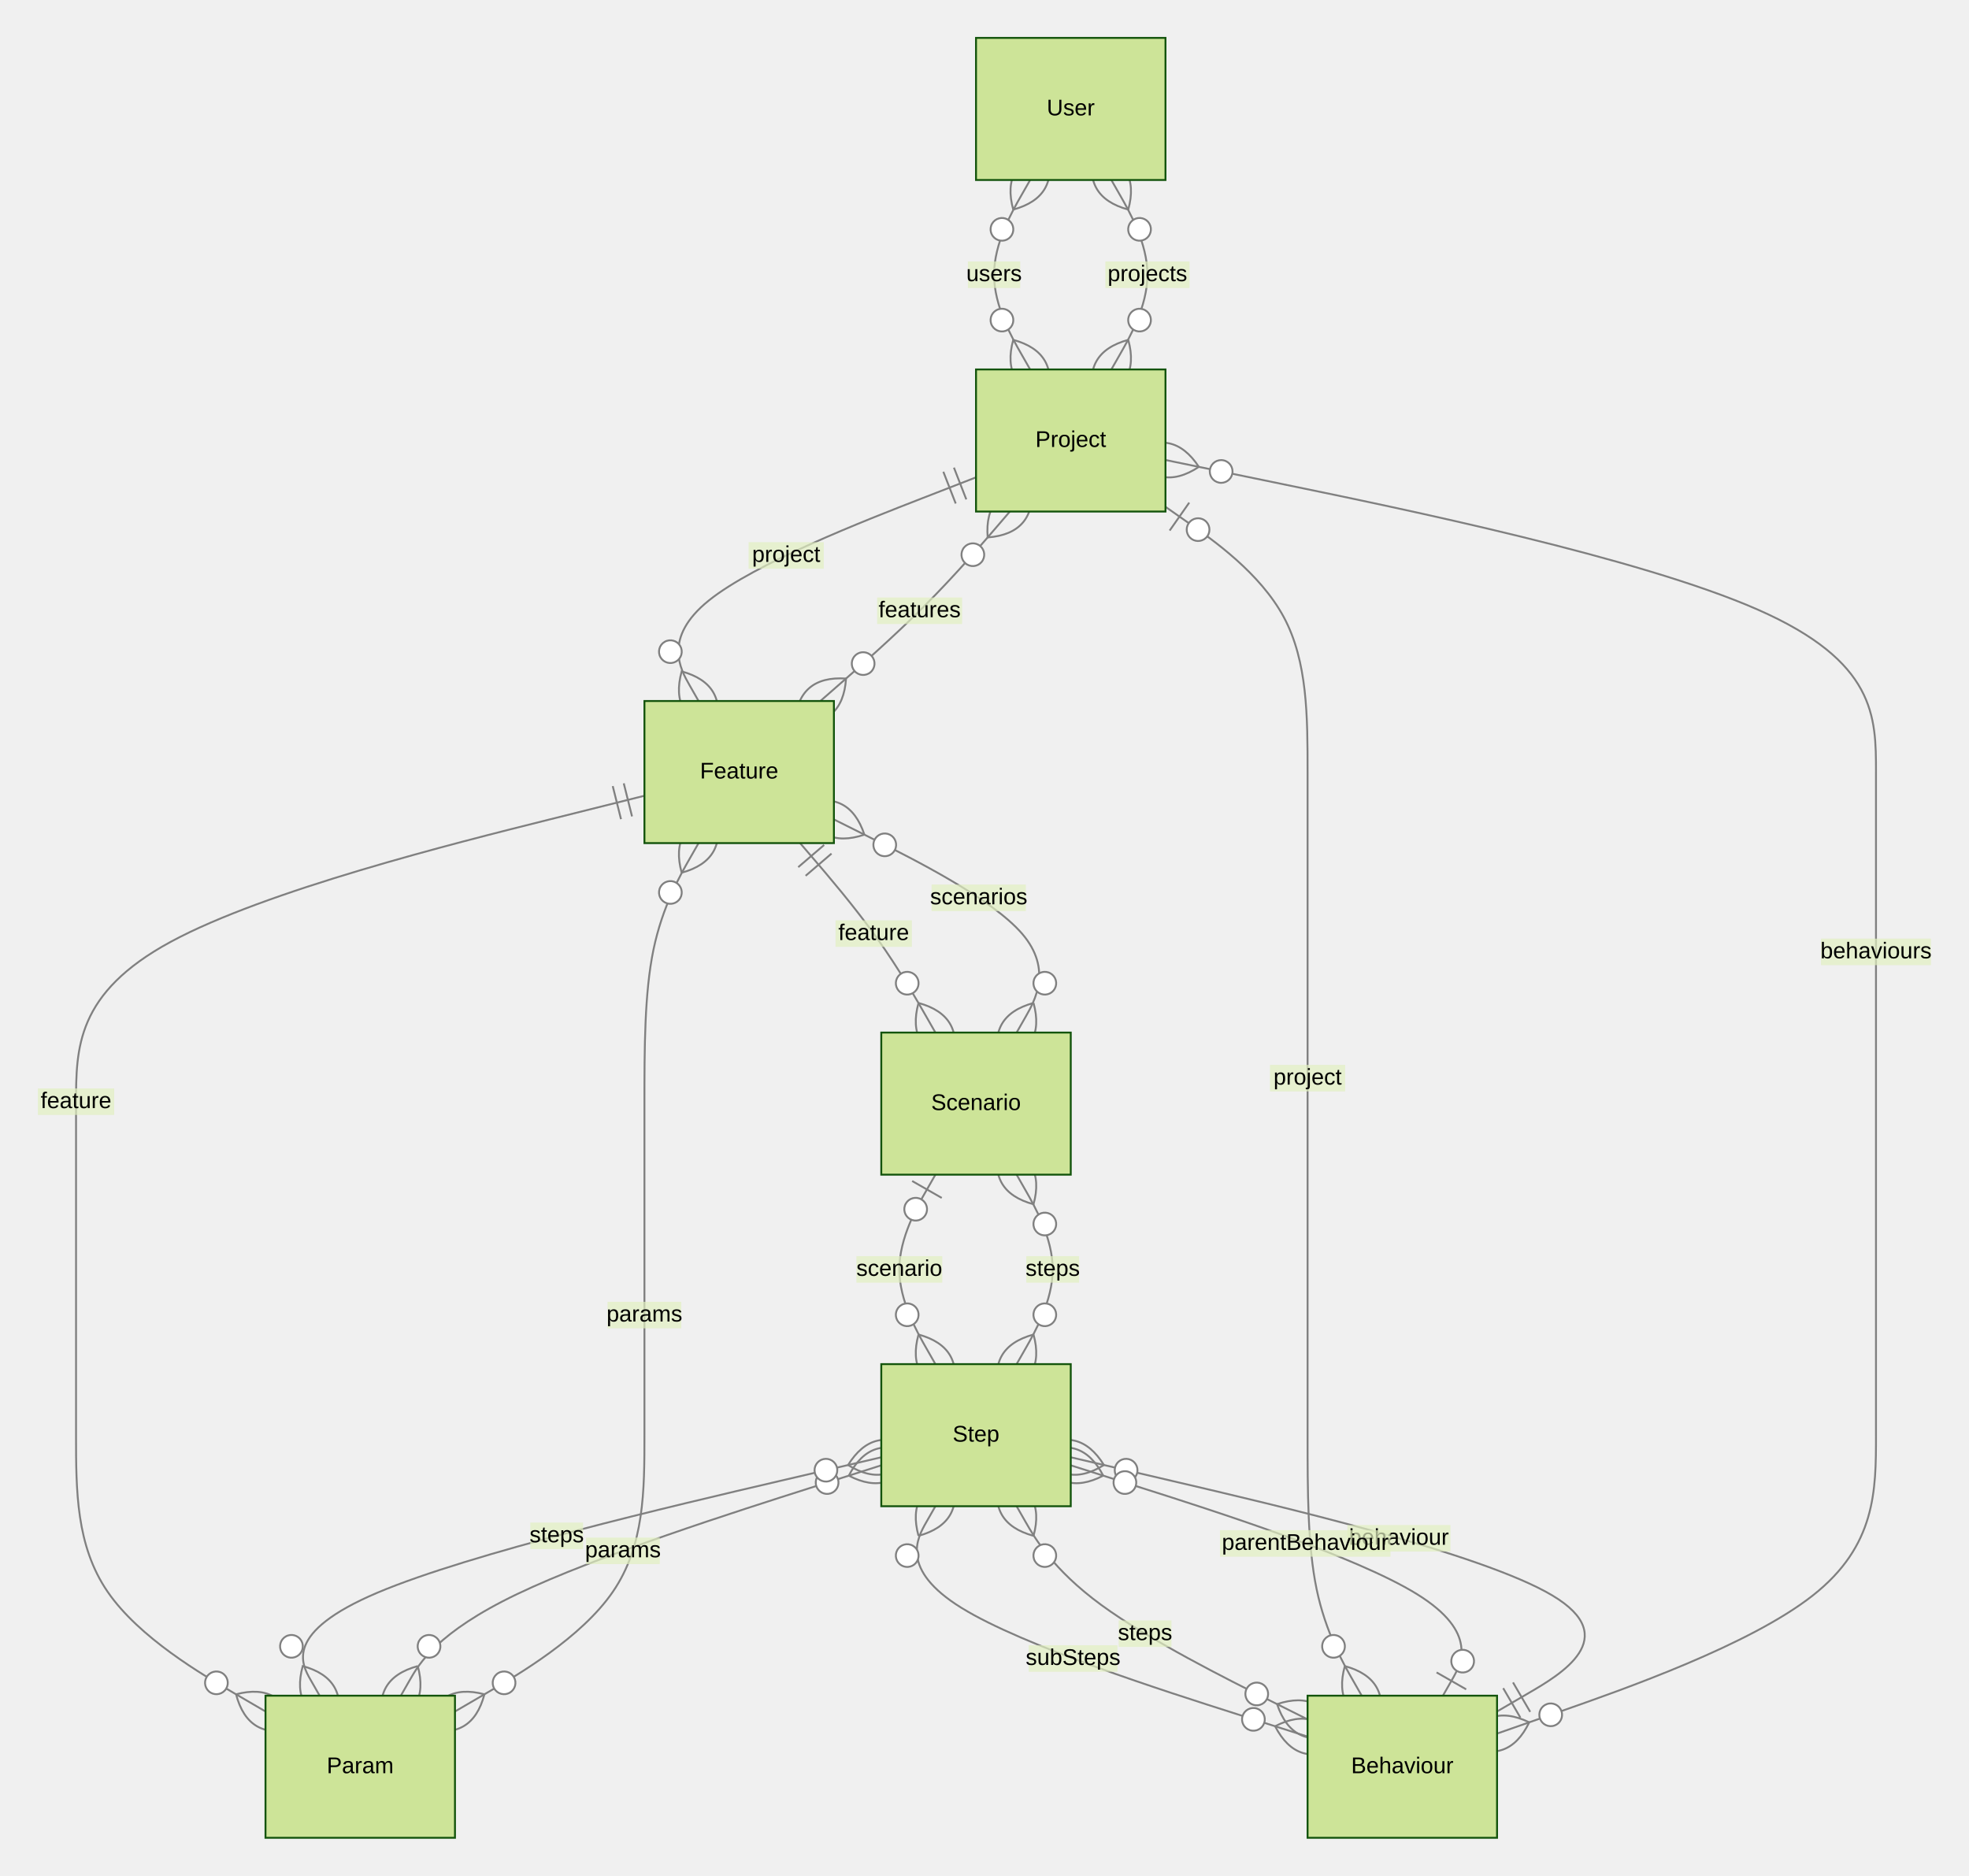
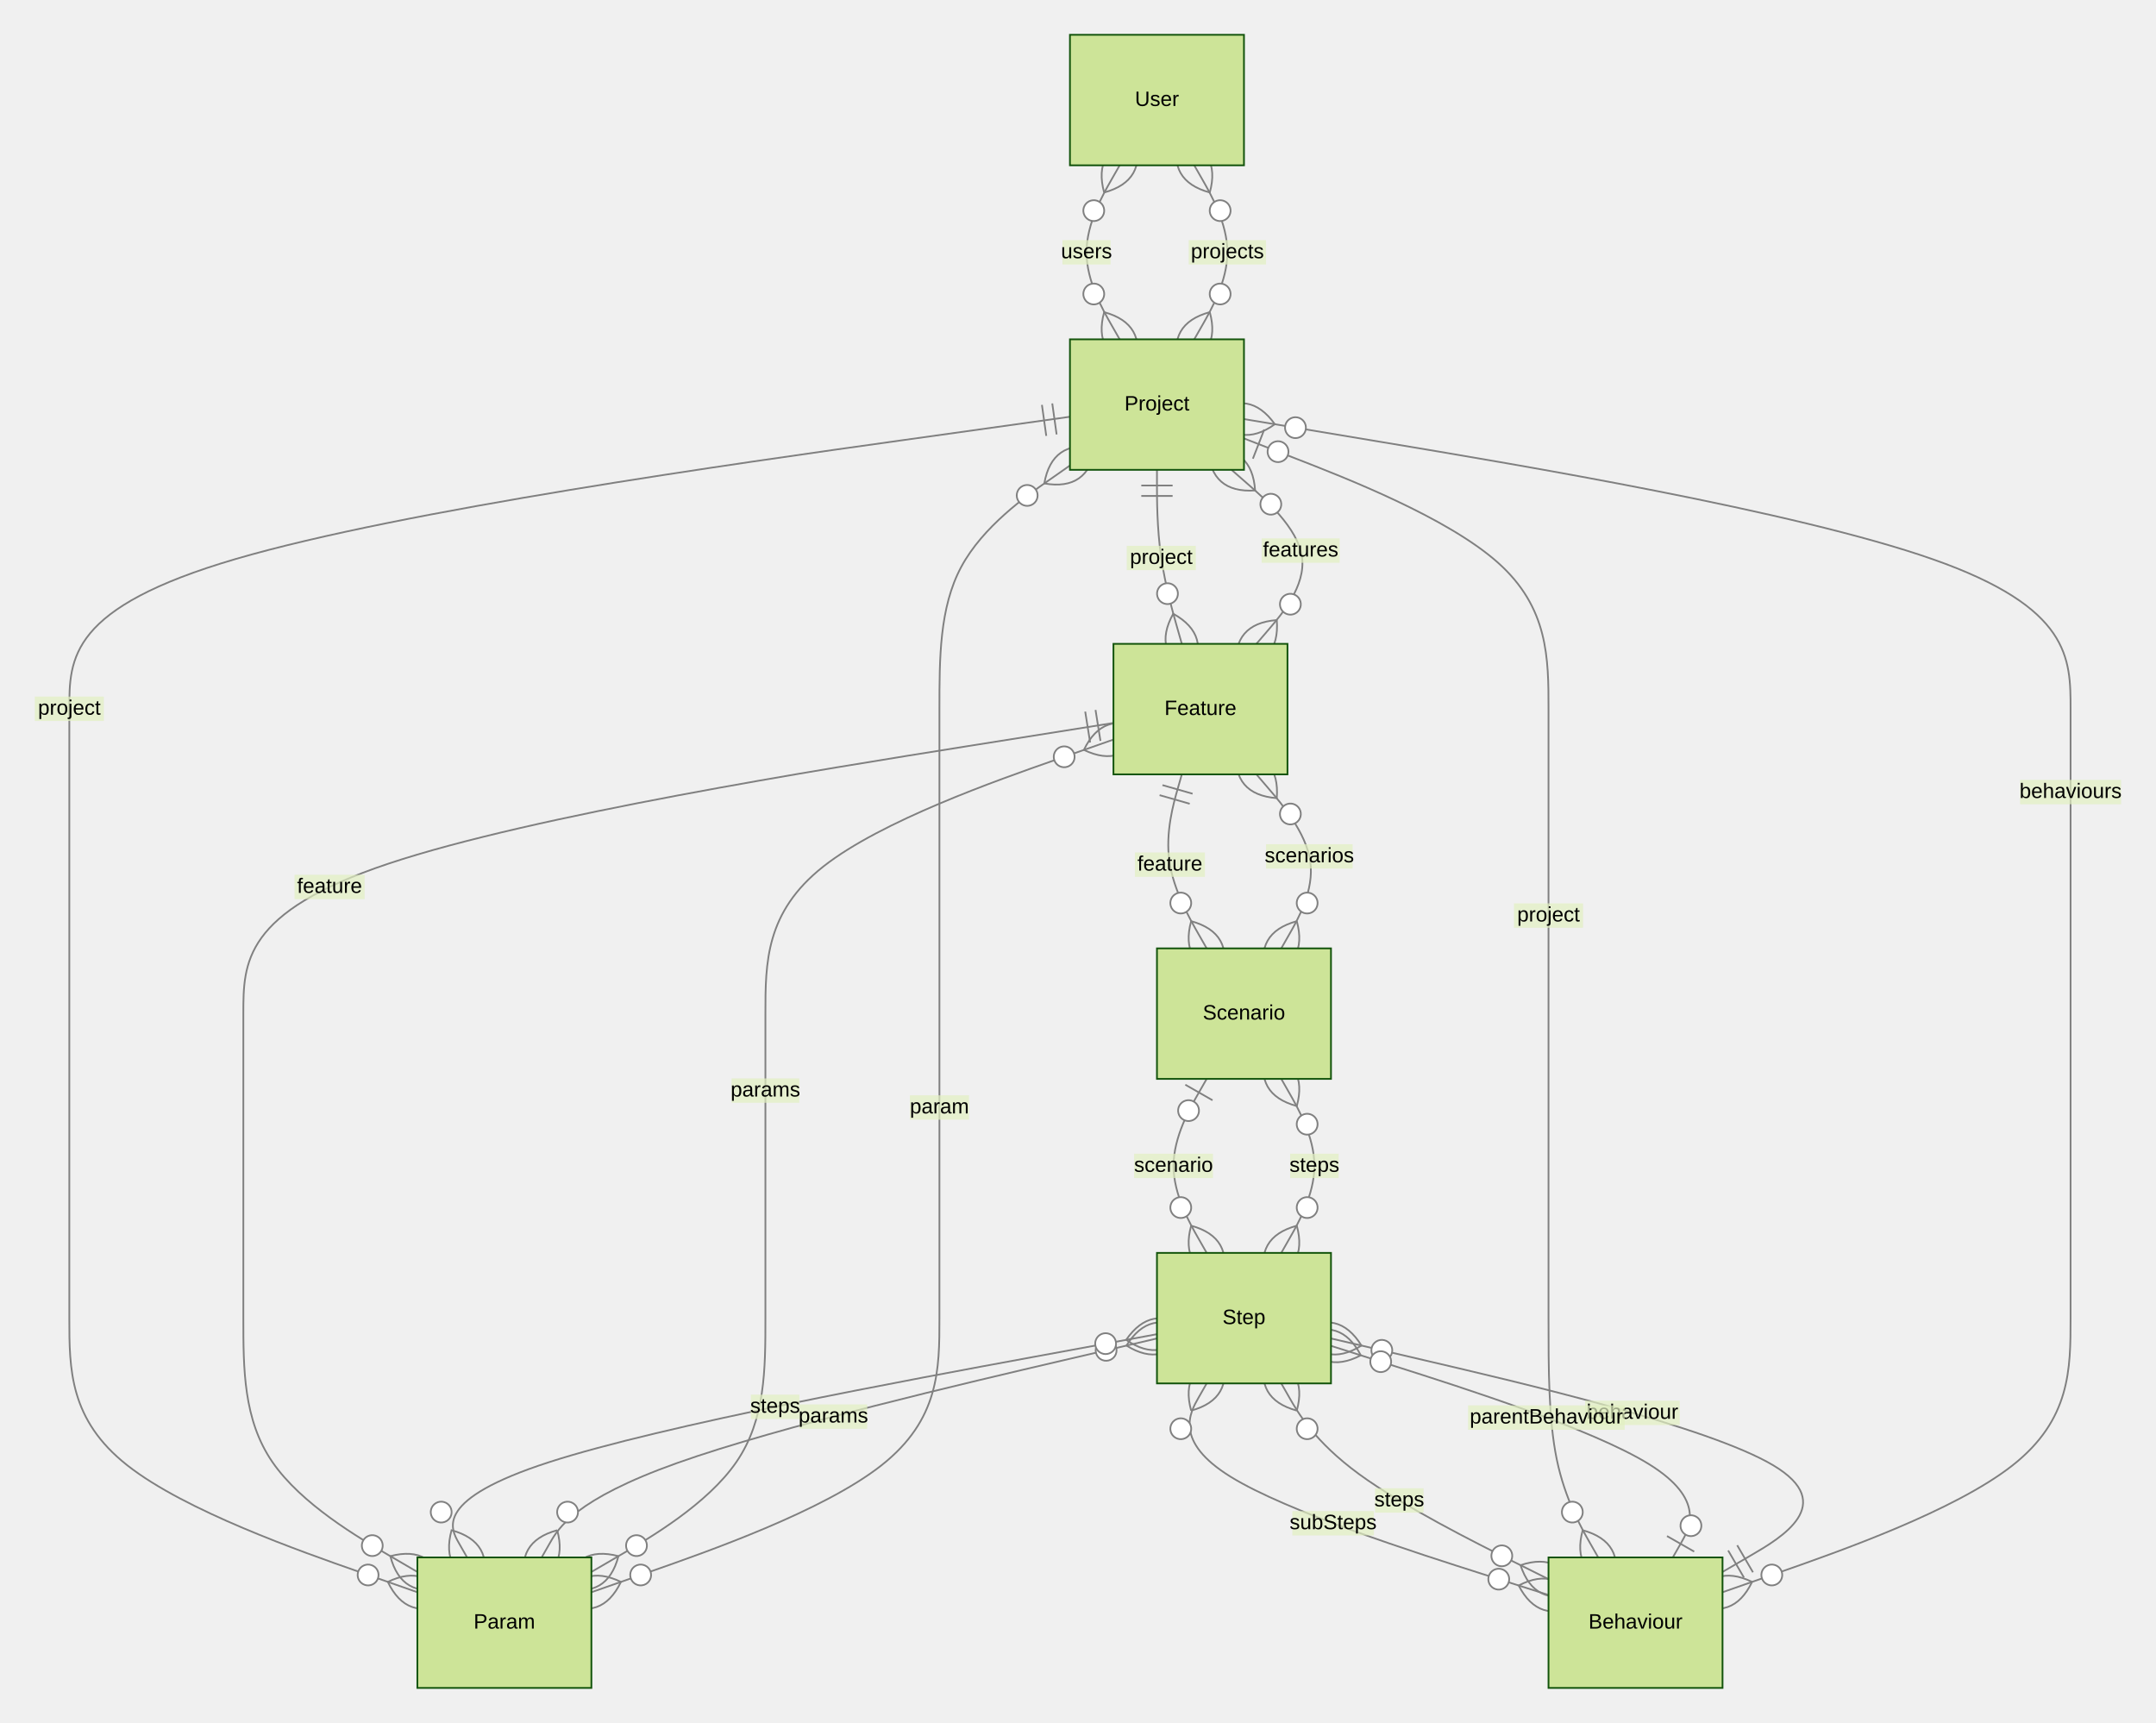
- <svg xmlns="http://www.w3.org/2000/svg" aria-roledescription="er" role="graphics-document document" viewBox="-120.131 0 1039.221 990" style="max-width: 1039.22px; background-color: white;" width="100%" id="mermaid-0">
+ <svg xmlns="http://www.w3.org/2000/svg" aria-roledescription="er" role="graphics-document document" viewBox="-219.838 0 1238.928 990" style="max-width: 1238.93px; background-color: white;" width="100%" id="mermaid-0">
  <style>#mermaid-0{font-family:"trebuchet ms",verdana,arial,sans-serif;font-size:16px;fill:#000000;}#mermaid-0 .error-icon{fill:#552222;}#mermaid-0 .error-text{fill:#552222;stroke:#552222;}#mermaid-0 .edge-thickness-normal{stroke-width:2px;}#mermaid-0 .edge-thickness-thick{stroke-width:3.5px;}#mermaid-0 .edge-pattern-solid{stroke-dasharray:0;}#mermaid-0 .edge-pattern-dashed{stroke-dasharray:3;}#mermaid-0 .edge-pattern-dotted{stroke-dasharray:2;}#mermaid-0 .marker{fill:#000000;stroke:#000000;}#mermaid-0 .marker.cross{stroke:#000000;}#mermaid-0 svg{font-family:"trebuchet ms",verdana,arial,sans-serif;font-size:16px;}#mermaid-0 .entityBox{fill:#cde498;stroke:#13540c;}#mermaid-0 .attributeBoxOdd{fill:#ffffff;stroke:#13540c;}#mermaid-0 .attributeBoxEven{fill:#f2f2f2;stroke:#13540c;}#mermaid-0 .relationshipLabelBox{fill:hsl(78.158, 58.462%, 84.51%);opacity:0.7;background-color:hsl(78.158, 58.462%, 84.51%);}#mermaid-0 .relationshipLabelBox rect{opacity:0.5;}#mermaid-0 .relationshipLine{stroke:#000000;}#mermaid-0 .entityTitleText{text-anchor:middle;font-size:18px;fill:#000000;}#mermaid-0 :root{--mermaid-font-family:"trebuchet ms",verdana,arial,sans-serif;}</style>
  <g />
  <defs>
    <marker orient="auto" markerHeight="18" markerWidth="18" refY="9" refX="0" id="ONLY_ONE_START">
      <path d="M9,0 L9,18 M15,0 L15,18" fill="none" stroke="gray" />
    </marker>
  </defs>
  <defs>
    <marker orient="auto" markerHeight="18" markerWidth="18" refY="9" refX="18" id="ONLY_ONE_END">
      <path d="M3,0 L3,18 M9,0 L9,18" fill="none" stroke="gray" />
    </marker>
  </defs>
  <defs>
    <marker orient="auto" markerHeight="18" markerWidth="30" refY="9" refX="0" id="ZERO_OR_ONE_START">
      <circle r="6" cy="9" cx="21" fill="white" stroke="gray" />
      <path d="M9,0 L9,18" fill="none" stroke="gray" />
    </marker>
  </defs>
  <defs>
    <marker orient="auto" markerHeight="18" markerWidth="30" refY="9" refX="30" id="ZERO_OR_ONE_END">
      <circle r="6" cy="9" cx="9" fill="white" stroke="gray" />
      <path d="M21,0 L21,18" fill="none" stroke="gray" />
    </marker>
  </defs>
  <defs>
    <marker orient="auto" markerHeight="36" markerWidth="45" refY="18" refX="18" id="ONE_OR_MORE_START">
      <path d="M0,18 Q 18,0 36,18 Q 18,36 0,18 M42,9 L42,27" fill="none" stroke="gray" />
    </marker>
  </defs>
  <defs>
    <marker orient="auto" markerHeight="36" markerWidth="45" refY="18" refX="27" id="ONE_OR_MORE_END">
      <path d="M3,9 L3,27 M9,18 Q27,0 45,18 Q27,36 9,18" fill="none" stroke="gray" />
    </marker>
  </defs>
  <defs>
    <marker orient="auto" markerHeight="36" markerWidth="57" refY="18" refX="18" id="ZERO_OR_MORE_START">
      <circle r="6" cy="18" cx="48" fill="white" stroke="gray" />
      <path d="M0,18 Q18,0 36,18 Q18,36 0,18" fill="none" stroke="gray" />
    </marker>
  </defs>
  <defs>
    <marker orient="auto" markerHeight="36" markerWidth="57" refY="18" refX="39" id="ZERO_OR_MORE_END">
      <circle r="6" cy="18" cx="9" fill="white" stroke="gray" />
      <path d="M21,18 Q39,0 57,18 Q39,36 21,18" fill="none" stroke="gray" />
    </marker>
  </defs>
  <path style="stroke: gray; fill: none;" marker-start="url(#ZERO_OR_MORE_START)" marker-end="url(#ZERO_OR_MORE_END)" d="M466.429,95L471.19,103.333C475.952,111.667,485.476,128.333,485.476,145C485.476,161.667,475.952,178.333,471.19,186.667L466.429,195" class="er relationshipLine" />
  <path style="stroke: gray; fill: none;" marker-start="url(#ZERO_OR_MORE_START)" marker-end="url(#ZERO_OR_MORE_END)" d="M423.571,195L418.81,186.667C414.048,178.333,404.524,161.667,404.524,145C404.524,128.333,414.048,111.667,418.81,103.333L423.571,95" class="er relationshipLine" />
-   <path style="stroke: gray; fill: none;" marker-start="url(#ZERO_OR_MORE_START)" marker-end="url(#ZERO_OR_MORE_END)" d="M412.857,270L405.714,278.333C398.571,286.667,384.286,303.333,367.619,320C350.952,336.667,331.905,353.333,322.381,361.667L312.857,370" class="er relationshipLine" />
-   <path style="stroke: gray; fill: none;" marker-start="url(#ZERO_OR_MORE_START)" marker-end="url(#ZERO_OR_MORE_END)" d="M495,242.794L557.5,255.662C620,268.529,745,294.265,807.5,321.716C870,349.167,870,378.333,870,407.5C870,436.667,870,465.833,870,495C870,524.167,870,553.333,870,582.5C870,611.667,870,640.833,870,670C870,699.167,870,728.333,870,757.5C870,786.667,870,815.833,836.667,842.083C803.333,868.333,736.667,891.667,703.333,903.333L670,915" class="er relationshipLine" />
-   <path style="stroke: gray; fill: none;" marker-start="url(#ZERO_OR_MORE_START)" marker-end="url(#ZERO_OR_MORE_END)" d="M320,432.5L340.833,442.917C361.667,453.333,403.333,474.167,419.405,492.917C435.476,511.667,425.952,528.333,421.19,536.667L416.429,545" class="er relationshipLine" />
-   <path style="stroke: gray; fill: none;" marker-start="url(#ZERO_OR_MORE_START)" marker-end="url(#ZERO_OR_MORE_END)" d="M248.571,445L243.81,453.333C239.048,461.667,229.524,478.333,224.762,501.25C220,524.167,220,553.333,220,582.5C220,611.667,220,640.833,220,670C220,699.167,220,728.333,220,757.5C220,786.667,220,815.833,203.333,840.139C186.667,864.444,153.333,883.889,136.667,893.611L120,903.333" class="er relationshipLine" />
-   <path style="stroke: gray; fill: none;" marker-start="url(#ZERO_OR_MORE_START)" marker-end="url(#ONLY_ONE_END)" d="M248.571,370L243.81,361.667C239.048,353.333,229.524,336.667,253.929,316.991C278.333,297.315,336.667,274.63,365.833,263.287L395,251.944" class="er relationshipLine" />
-   <path style="stroke: gray; fill: none;" marker-start="url(#ZERO_OR_MORE_START)" marker-end="url(#ZERO_OR_MORE_END)" d="M416.429,620L421.19,628.333C425.952,636.667,435.476,653.333,435.476,670C435.476,686.667,425.952,703.333,421.19,711.667L416.429,720" class="er relationshipLine" />
-   <path style="stroke: gray; fill: none;" marker-start="url(#ZERO_OR_MORE_START)" marker-end="url(#ONLY_ONE_END)" d="M373.571,545L368.81,536.667C364.048,528.333,354.524,511.667,342.619,495C330.714,478.333,316.429,461.667,309.286,453.333L302.143,445" class="er relationshipLine" />
-   <path style="stroke: gray; fill: none;" marker-start="url(#ZERO_OR_MORE_START)" marker-end="url(#ZERO_OR_MORE_END)" d="M345,773.409L307.5,785.341C270,797.273,195,821.136,152.738,841.402C110.476,861.667,100.952,878.333,96.19,886.667L91.429,895" class="er relationshipLine" />
-   <path style="stroke: gray; fill: none;" marker-start="url(#ZERO_OR_MORE_START)" marker-end="url(#ONLY_ONE_END)" d="M445,769.167L499.167,781.806C553.333,794.444,661.667,819.722,699.167,842.083C736.667,864.444,703.333,883.889,686.667,893.611L670,903.333" class="er relationshipLine" />
-   <path style="stroke: gray; fill: none;" marker-start="url(#ZERO_OR_MORE_START)" marker-end="url(#ZERO_OR_ONE_END)" d="M373.571,720L368.81,711.667C364.048,703.333,354.524,686.667,354.524,670C354.524,653.333,364.048,636.667,368.81,628.333L373.571,620" class="er relationshipLine" />
-   <path style="stroke: gray; fill: none;" marker-start="url(#ZERO_OR_MORE_START)" marker-end="url(#ZERO_OR_ONE_END)" d="M445,773.409L482.5,785.341C520,797.273,595,821.136,627.738,841.402C660.476,861.667,650.952,878.333,646.19,886.667L641.429,895" class="er relationshipLine" />
-   <path style="stroke: gray; fill: none;" marker-start="url(#ZERO_OR_MORE_START)" marker-end="url(#ZERO_OR_ONE_END)" d="M598.571,895L593.81,886.667C589.048,878.333,579.524,861.667,574.762,838.75C570,815.833,570,786.667,570,757.5C570,728.333,570,699.167,570,670C570,640.833,570,611.667,570,582.5C570,553.333,570,524.167,570,495C570,465.833,570,436.667,570,407.5C570,378.333,570,349.167,557.5,325.833C545,302.5,520,285,507.5,276.25L495,267.5" class="er relationshipLine" />
-   <path style="stroke: gray; fill: none;" marker-start="url(#ZERO_OR_MORE_START)" marker-end="url(#ZERO_OR_MORE_END)" d="M570,907.5L549.167,897.083C528.333,886.667,486.667,865.833,461.071,847.083C435.476,828.333,425.952,811.667,421.19,803.333L416.429,795" class="er relationshipLine" />
-   <path style="stroke: gray; fill: none;" marker-start="url(#ZERO_OR_MORE_START)" marker-end="url(#ZERO_OR_MORE_END)" d="M570,916.591L532.5,904.659C495,892.727,420,868.864,387.262,848.598C354.524,828.333,364.048,811.667,368.81,803.333L373.571,795" class="er relationshipLine" />
-   <path style="stroke: gray; fill: none;" marker-start="url(#ZERO_OR_MORE_START)" marker-end="url(#ZERO_OR_MORE_END)" d="M48.571,895L43.81,886.667C39.048,878.333,29.524,861.667,78.929,840.694C128.333,819.722,236.667,794.444,290.833,781.806L345,769.167" class="er relationshipLine" />
-   <path style="stroke: gray; fill: none;" marker-start="url(#ZERO_OR_MORE_START)" marker-end="url(#ONLY_ONE_END)" d="M20,903.333L3.333,893.611C-13.333,883.889,-46.667,864.444,-63.333,840.139C-80,815.833,-80,786.667,-80,757.5C-80,728.333,-80,699.167,-80,670C-80,640.833,-80,611.667,-80,582.5C-80,553.333,-80,524.167,-30,497.083C20,470,120,445,170,432.5L220,420" class="er relationshipLine" />
+   <path style="stroke: gray; fill: none;" marker-start="url(#ZERO_OR_MORE_START)" marker-end="url(#ZERO_OR_MORE_END)" d="M487.857,270L497.381,278.333C506.905,286.667,525.952,303.333,528.333,320C530.714,336.667,516.429,353.333,509.286,361.667L502.143,370" class="er relationshipLine" />
+   <path style="stroke: gray; fill: none;" marker-start="url(#ZERO_OR_MORE_START)" marker-end="url(#ZERO_OR_MORE_END)" d="M495,240.833L574.167,254.028C653.333,267.222,811.667,293.611,890.833,321.389C970,349.167,970,378.333,970,407.5C970,436.667,970,465.833,970,495C970,524.167,970,553.333,970,582.5C970,611.667,970,640.833,970,670C970,699.167,970,728.333,970,757.5C970,786.667,970,815.833,936.667,842.083C903.333,868.333,836.667,891.667,803.333,903.333L770,915" class="er relationshipLine" />
+   <path style="stroke: gray; fill: none;" marker-start="url(#ZERO_OR_MORE_START)" marker-end="url(#ZERO_OR_MORE_END)" d="M395,267.5L382.5,276.25C370,285,345,302.5,332.5,325.833C320,349.167,320,378.333,320,407.5C320,436.667,320,465.833,320,495C320,524.167,320,553.333,320,582.5C320,611.667,320,640.833,320,670C320,699.167,320,728.333,320,757.5C320,786.667,320,815.833,286.667,842.083C253.333,868.333,186.667,891.667,153.333,903.333L120,915" class="er relationshipLine" />
+   <path style="stroke: gray; fill: none;" marker-start="url(#ZERO_OR_MORE_START)" marker-end="url(#ZERO_OR_MORE_END)" d="M502.143,445L509.286,453.333C516.429,461.667,530.714,478.333,533.095,495C535.476,511.667,525.952,528.333,521.19,536.667L516.429,545" class="er relationshipLine" />
+   <path style="stroke: gray; fill: none;" marker-start="url(#ZERO_OR_MORE_START)" marker-end="url(#ZERO_OR_MORE_END)" d="M420,425L386.667,436.667C353.333,448.333,286.667,471.667,253.333,497.917C220,524.167,220,553.333,220,582.5C220,611.667,220,640.833,220,670C220,699.167,220,728.333,220,757.5C220,786.667,220,815.833,203.333,840.139C186.667,864.444,153.333,883.889,136.667,893.611L120,903.333" class="er relationshipLine" />
+   <path style="stroke: gray; fill: none;" marker-start="url(#ZERO_OR_MORE_START)" marker-end="url(#ONLY_ONE_END)" d="M459.286,370L456.905,361.667C454.524,353.333,449.762,336.667,447.381,320C445,303.333,445,286.667,445,278.333L445,270" class="er relationshipLine" />
+   <path style="stroke: gray; fill: none;" marker-start="url(#ZERO_OR_MORE_START)" marker-end="url(#ZERO_OR_MORE_END)" d="M516.429,620L521.19,628.333C525.952,636.667,535.476,653.333,535.476,670C535.476,686.667,525.952,703.333,521.19,711.667L516.429,720" class="er relationshipLine" />
+   <path style="stroke: gray; fill: none;" marker-start="url(#ZERO_OR_MORE_START)" marker-end="url(#ONLY_ONE_END)" d="M473.571,545L468.81,536.667C464.048,528.333,454.524,511.667,452.143,495C449.762,478.333,454.524,461.667,456.905,453.333L459.286,445" class="er relationshipLine" />
+   <path style="stroke: gray; fill: none;" marker-start="url(#ZERO_OR_MORE_START)" marker-end="url(#ZERO_OR_MORE_END)" d="M445,769.167L390.833,781.806C336.667,794.444,228.333,819.722,169.405,840.694C110.476,861.667,100.952,878.333,96.19,886.667L91.429,895" class="er relationshipLine" />
+   <path style="stroke: gray; fill: none;" marker-start="url(#ZERO_OR_MORE_START)" marker-end="url(#ONLY_ONE_END)" d="M545,769.167L599.167,781.806C653.333,794.444,761.667,819.722,799.167,842.083C836.667,864.444,803.333,883.889,786.667,893.611L770,903.333" class="er relationshipLine" />
+   <path style="stroke: gray; fill: none;" marker-start="url(#ZERO_OR_MORE_START)" marker-end="url(#ZERO_OR_ONE_END)" d="M473.571,720L468.81,711.667C464.048,703.333,454.524,686.667,454.524,670C454.524,653.333,464.048,636.667,468.81,628.333L473.571,620" class="er relationshipLine" />
+   <path style="stroke: gray; fill: none;" marker-start="url(#ZERO_OR_MORE_START)" marker-end="url(#ZERO_OR_ONE_END)" d="M545,773.409L582.5,785.341C620,797.273,695,821.136,727.738,841.402C760.476,861.667,750.952,878.333,746.19,886.667L741.429,895" class="er relationshipLine" />
+   <path style="stroke: gray; fill: none;" marker-start="url(#ZERO_OR_MORE_START)" marker-end="url(#ZERO_OR_ONE_END)" d="M698.571,895L693.81,886.667C689.048,878.333,679.524,861.667,674.762,838.75C670,815.833,670,786.667,670,757.5C670,728.333,670,699.167,670,670C670,640.833,670,611.667,670,582.5C670,553.333,670,524.167,670,495C670,465.833,670,436.667,670,407.5C670,378.333,670,349.167,640.833,323.241C611.667,297.315,553.333,274.63,524.167,263.287L495,251.944" class="er relationshipLine" />
+   <path style="stroke: gray; fill: none;" marker-start="url(#ZERO_OR_MORE_START)" marker-end="url(#ZERO_OR_MORE_END)" d="M670,907.5L649.167,897.083C628.333,886.667,586.667,865.833,561.071,847.083C535.476,828.333,525.952,811.667,521.19,803.333L516.429,795" class="er relationshipLine" />
+   <path style="stroke: gray; fill: none;" marker-start="url(#ZERO_OR_MORE_START)" marker-end="url(#ZERO_OR_MORE_END)" d="M670,916.591L632.5,904.659C595,892.727,520,868.864,487.262,848.598C454.524,828.333,464.048,811.667,468.81,803.333L473.571,795" class="er relationshipLine" />
+   <path style="stroke: gray; fill: none;" marker-start="url(#ZERO_OR_MORE_START)" marker-end="url(#ZERO_OR_MORE_END)" d="M48.571,895L43.81,886.667C39.048,878.333,29.524,861.667,95.595,840.285C161.667,818.904,303.333,792.807,374.167,779.759L445,766.711" class="er relationshipLine" />
+   <path style="stroke: gray; fill: none;" marker-start="url(#ZERO_OR_MORE_START)" marker-end="url(#ONLY_ONE_END)" d="M20,903.333L3.333,893.611C-13.333,883.889,-46.667,864.444,-63.333,840.139C-80,815.833,-80,786.667,-80,757.5C-80,728.333,-80,699.167,-80,670C-80,640.833,-80,611.667,-80,582.5C-80,553.333,-80,524.167,3.333,496.326C86.667,468.485,253.333,441.97,336.667,428.712L420,415.455" class="er relationshipLine" />
+   <path style="stroke: gray; fill: none;" marker-start="url(#ZERO_OR_MORE_START)" marker-end="url(#ONLY_ONE_END)" d="M20,915L-13.333,903.333C-46.667,891.667,-113.333,868.333,-146.667,842.083C-180,815.833,-180,786.667,-180,757.5C-180,728.333,-180,699.167,-180,670C-180,640.833,-180,611.667,-180,582.5C-180,553.333,-180,524.167,-180,495C-180,465.833,-180,436.667,-180,407.5C-180,378.333,-180,349.167,-84.167,321.167C11.667,293.167,203.333,266.333,299.167,252.917L395,239.5" class="er relationshipLine" />
  <g transform="translate(395,20 )" id="entity-User-818c511a-4a32-5484-ba70-875d765a9175">
    <rect height="75" width="100" y="0" x="0" class="er entityBox" />
    <text style="dominant-baseline: middle; text-anchor: middle; font-size: 12px;" transform="translate(50,37.5)" y="0" x="0" id="text-entity-User-818c511a-4a32-5484-ba70-875d765a9175" class="er entityLabel">User</text>
  </g>
  <g transform="translate(395,195 )" id="entity-Project-c2395ed5-a5fa-58df-9cbe-a2926add311c">
    <rect height="75" width="100" y="0" x="0" class="er entityBox" />
    <text style="dominant-baseline: middle; text-anchor: middle; font-size: 12px;" transform="translate(50,37.5)" y="0" x="0" id="text-entity-Project-c2395ed5-a5fa-58df-9cbe-a2926add311c" class="er entityLabel">Project</text>
  </g>
-   <g transform="translate(220,370 )" id="entity-Feature-4fad3d01-3517-571c-a342-eed3efd89186">
+   <g transform="translate(420,370 )" id="entity-Feature-4fad3d01-3517-571c-a342-eed3efd89186">
    <rect height="75" width="100" y="0" x="0" class="er entityBox" />
    <text style="dominant-baseline: middle; text-anchor: middle; font-size: 12px;" transform="translate(50,37.5)" y="0" x="0" id="text-entity-Feature-4fad3d01-3517-571c-a342-eed3efd89186" class="er entityLabel">Feature</text>
  </g>
-   <g transform="translate(345,545 )" id="entity-Scenario-c93c47a9-e6c7-5329-9f48-596f0b9a515d">
+   <g transform="translate(445,545 )" id="entity-Scenario-c93c47a9-e6c7-5329-9f48-596f0b9a515d">
    <rect height="75" width="100" y="0" x="0" class="er entityBox" />
    <text style="dominant-baseline: middle; text-anchor: middle; font-size: 12px;" transform="translate(50,37.5)" y="0" x="0" id="text-entity-Scenario-c93c47a9-e6c7-5329-9f48-596f0b9a515d" class="er entityLabel">Scenario</text>
  </g>
-   <g transform="translate(345,720 )" id="entity-Step-e219be1f-61cb-5c54-96b3-c2b2bab46dfc">
+   <g transform="translate(445,720 )" id="entity-Step-e219be1f-61cb-5c54-96b3-c2b2bab46dfc">
    <rect height="75" width="100" y="0" x="0" class="er entityBox" />
    <text style="dominant-baseline: middle; text-anchor: middle; font-size: 12px;" transform="translate(50,37.5)" y="0" x="0" id="text-entity-Step-e219be1f-61cb-5c54-96b3-c2b2bab46dfc" class="er entityLabel">Step</text>
  </g>
-   <g transform="translate(570,895 )" id="entity-Behaviour-97a2395c-598e-5946-8da9-ce5730d44919">
+   <g transform="translate(670,895 )" id="entity-Behaviour-97a2395c-598e-5946-8da9-ce5730d44919">
    <rect height="75" width="100" y="0" x="0" class="er entityBox" />
    <text style="dominant-baseline: middle; text-anchor: middle; font-size: 12px;" transform="translate(50,37.5)" y="0" x="0" id="text-entity-Behaviour-97a2395c-598e-5946-8da9-ce5730d44919" class="er entityLabel">Behaviour</text>
  </g>
  <g transform="translate(20,895 )" id="entity-Param-e2866454-d78f-59a5-b770-d23bf52d1823">
    <rect height="75" width="100" y="0" x="0" class="er entityBox" />
    <text style="dominant-baseline: middle; text-anchor: middle; font-size: 12px;" transform="translate(50,37.5)" y="0" x="0" id="text-entity-Param-e2866454-d78f-59a5-b770-d23bf52d1823" class="er entityLabel">Param</text>
  </g>
  <rect height="14" width="44.434" y="138" x="463.259" class="er relationshipLabelBox" />
  <text style="text-anchor: middle; dominant-baseline: middle; font-size: 12px;" y="145" x="485.476" id="rel1" class="er relationshipLabel">projects</text>
  <rect height="14" width="27.623" y="138" x="390.712" class="er relationshipLabelBox" />
  <text style="text-anchor: middle; dominant-baseline: middle; font-size: 12px;" y="145" x="404.524" id="rel2" class="er relationshipLabel">users</text>
-   <rect height="14" width="44.809" y="315.369" x="342.83" class="er relationshipLabelBox" />
-   <text style="text-anchor: middle; dominant-baseline: middle; font-size: 12px;" y="322.369" x="365.235" id="rel3" class="er relationshipLabel">features</text>
-   <rect height="14" width="58.051" y="495.416" x="840.975" class="er relationshipLabelBox" />
-   <text style="text-anchor: middle; dominant-baseline: middle; font-size: 12px;" y="502.416" x="870" id="rel4" class="er relationshipLabel">behaviours</text>
-   <rect height="14" width="49.73" y="466.879" x="371.572" class="er relationshipLabelBox" />
-   <text style="text-anchor: middle; dominant-baseline: middle; font-size: 12px;" y="473.879" x="396.437" id="rel5" class="er relationshipLabel">scenarios</text>
-   <rect height="14" width="38.92" y="687.105" x="200.54" class="er relationshipLabelBox" />
-   <text style="text-anchor: middle; dominant-baseline: middle; font-size: 12px;" y="694.105" x="220" id="rel6" class="er relationshipLabel">params</text>
-   <rect height="14" width="39.676" y="286.164" x="274.977" class="er relationshipLabelBox" />
-   <text style="text-anchor: middle; dominant-baseline: middle; font-size: 12px;" y="293.164" x="294.815" id="rel7" class="er relationshipLabel">project</text>
-   <rect height="14" width="27.846" y="663" x="421.553" class="er relationshipLabelBox" />
-   <text style="text-anchor: middle; dominant-baseline: middle; font-size: 12px;" y="670" x="435.476" id="rel8" class="er relationshipLabel">steps</text>
-   <rect height="14" width="40.264" y="485.762" x="320.874" class="er relationshipLabelBox" />
-   <text style="text-anchor: middle; dominant-baseline: middle; font-size: 12px;" y="492.762" x="341.006" id="rel9" class="er relationshipLabel">feature</text>
-   <rect height="14" width="38.92" y="811.542" x="189.188" class="er relationshipLabelBox" />
-   <text style="text-anchor: middle; dominant-baseline: middle; font-size: 12px;" y="818.542" x="208.648" id="rel10" class="er relationshipLabel">params</text>
-   <rect height="14" width="54.387" y="804.922" x="591.022" class="er relationshipLabelBox" />
-   <text style="text-anchor: middle; dominant-baseline: middle; font-size: 12px;" y="811.922" x="618.215" id="rel11" class="er relationshipLabel">behaviour</text>
-   <rect height="14" width="45.291" y="663" x="331.878" class="er relationshipLabelBox" />
-   <text style="text-anchor: middle; dominant-baseline: middle; font-size: 12px;" y="670" x="354.524" id="rel12" class="er relationshipLabel">scenario</text>
-   <rect height="14" width="90.006" y="807.636" x="523.764" class="er relationshipLabelBox" />
-   <text style="text-anchor: middle; dominant-baseline: middle; font-size: 12px;" y="814.636" x="568.767" id="rel13" class="er relationshipLabel">parentBehaviour</text>
-   <rect height="14" width="39.676" y="562.056" x="550.162" class="er relationshipLabelBox" />
-   <text style="text-anchor: middle; dominant-baseline: middle; font-size: 12px;" y="569.056" x="570" id="rel14" class="er relationshipLabel">project</text>
-   <rect height="14" width="27.846" y="855.265" x="470.311" class="er relationshipLabelBox" />
-   <text style="text-anchor: middle; dominant-baseline: middle; font-size: 12px;" y="862.265" x="484.234" id="rel15" class="er relationshipLabel">steps</text>
-   <rect height="14" width="46.859" y="868.364" x="422.803" class="er relationshipLabelBox" />
-   <text style="text-anchor: middle; dominant-baseline: middle; font-size: 12px;" y="875.364" x="446.233" id="rel16" class="er relationshipLabel">subSteps</text>
-   <rect height="14" width="27.846" y="803.619" x="159.774" class="er relationshipLabelBox" />
-   <text style="text-anchor: middle; dominant-baseline: middle; font-size: 12px;" y="810.619" x="173.697" id="rel17" class="er relationshipLabel">steps</text>
-   <rect height="14" width="40.264" y="574.483" x="-100.131" class="er relationshipLabelBox" />
-   <text style="text-anchor: middle; dominant-baseline: middle; font-size: 12px;" y="581.483" x="-79.999" id="rel18" class="er relationshipLabel">feature</text>
+   <rect height="14" width="44.809" y="309.397" x="505.163" class="er relationshipLabelBox" />
+   <text style="text-anchor: middle; dominant-baseline: middle; font-size: 12px;" y="316.397" x="527.568" id="rel3" class="er relationshipLabel">features</text>
+   <rect height="14" width="58.051" y="448.171" x="940.975" class="er relationshipLabelBox" />
+   <text style="text-anchor: middle; dominant-baseline: middle; font-size: 12px;" y="455.171" x="970" id="rel4" class="er relationshipLabel">behaviours</text>
+   <rect height="14" width="33.959" y="629.437" x="303.021" class="er relationshipLabelBox" />
+   <text style="text-anchor: middle; dominant-baseline: middle; font-size: 12px;" y="636.437" x="320" id="rel5" class="er relationshipLabel">param</text>
+   <rect height="14" width="49.73" y="485.131" x="507.705" class="er relationshipLabelBox" />
+   <text style="text-anchor: middle; dominant-baseline: middle; font-size: 12px;" y="492.131" x="532.571" id="rel6" class="er relationshipLabel">scenarios</text>
+   <rect height="14" width="38.92" y="619.724" x="200.54" class="er relationshipLabelBox" />
+   <text style="text-anchor: middle; dominant-baseline: middle; font-size: 12px;" y="626.724" x="220" id="rel7" class="er relationshipLabel">params</text>
+   <rect height="14" width="39.676" y="313.662" x="427.639" class="er relationshipLabelBox" />
+   <text style="text-anchor: middle; dominant-baseline: middle; font-size: 12px;" y="320.662" x="447.477" id="rel8" class="er relationshipLabel">project</text>
+   <rect height="14" width="27.846" y="663" x="521.553" class="er relationshipLabelBox" />
+   <text style="text-anchor: middle; dominant-baseline: middle; font-size: 12px;" y="670" x="535.476" id="rel9" class="er relationshipLabel">steps</text>
+   <rect height="14" width="40.264" y="489.883" x="432.31" class="er relationshipLabelBox" />
+   <text style="text-anchor: middle; dominant-baseline: middle; font-size: 12px;" y="496.883" x="452.442" id="rel10" class="er relationshipLabel">feature</text>
+   <rect height="14" width="38.92" y="807.063" x="239.57" class="er relationshipLabelBox" />
+   <text style="text-anchor: middle; dominant-baseline: middle; font-size: 12px;" y="814.063" x="259.03" id="rel11" class="er relationshipLabel">params</text>
+   <rect height="14" width="54.387" y="804.922" x="691.022" class="er relationshipLabelBox" />
+   <text style="text-anchor: middle; dominant-baseline: middle; font-size: 12px;" y="811.922" x="718.215" id="rel12" class="er relationshipLabel">behaviour</text>
+   <rect height="14" width="45.291" y="663" x="431.878" class="er relationshipLabelBox" />
+   <text style="text-anchor: middle; dominant-baseline: middle; font-size: 12px;" y="670" x="454.524" id="rel13" class="er relationshipLabel">scenario</text>
+   <rect height="14" width="90.006" y="807.636" x="623.764" class="er relationshipLabelBox" />
+   <text style="text-anchor: middle; dominant-baseline: middle; font-size: 12px;" y="814.636" x="668.767" id="rel14" class="er relationshipLabel">parentBehaviour</text>
+   <rect height="14" width="39.676" y="519.135" x="650.162" class="er relationshipLabelBox" />
+   <text style="text-anchor: middle; dominant-baseline: middle; font-size: 12px;" y="526.135" x="670" id="rel15" class="er relationshipLabel">project</text>
+   <rect height="14" width="27.846" y="855.265" x="570.311" class="er relationshipLabelBox" />
+   <text style="text-anchor: middle; dominant-baseline: middle; font-size: 12px;" y="862.265" x="584.234" id="rel16" class="er relationshipLabel">steps</text>
+   <rect height="14" width="46.859" y="868.364" x="522.803" class="er relationshipLabelBox" />
+   <text style="text-anchor: middle; dominant-baseline: middle; font-size: 12px;" y="875.364" x="546.233" id="rel17" class="er relationshipLabel">subSteps</text>
+   <rect height="14" width="27.846" y="801.456" x="211.652" class="er relationshipLabelBox" />
+   <text style="text-anchor: middle; dominant-baseline: middle; font-size: 12px;" y="808.456" x="225.575" id="rel18" class="er relationshipLabel">steps</text>
+   <rect height="14" width="40.264" y="502.71" x="-50.581" class="er relationshipLabelBox" />
+   <text style="text-anchor: middle; dominant-baseline: middle; font-size: 12px;" y="509.71" x="-30.449" id="rel19" class="er relationshipLabel">feature</text>
+   <rect height="14" width="39.676" y="400.316" x="-199.838" class="er relationshipLabelBox" />
+   <text style="text-anchor: middle; dominant-baseline: middle; font-size: 12px;" y="407.316" x="-180" id="rel20" class="er relationshipLabel">project</text>
</svg>
